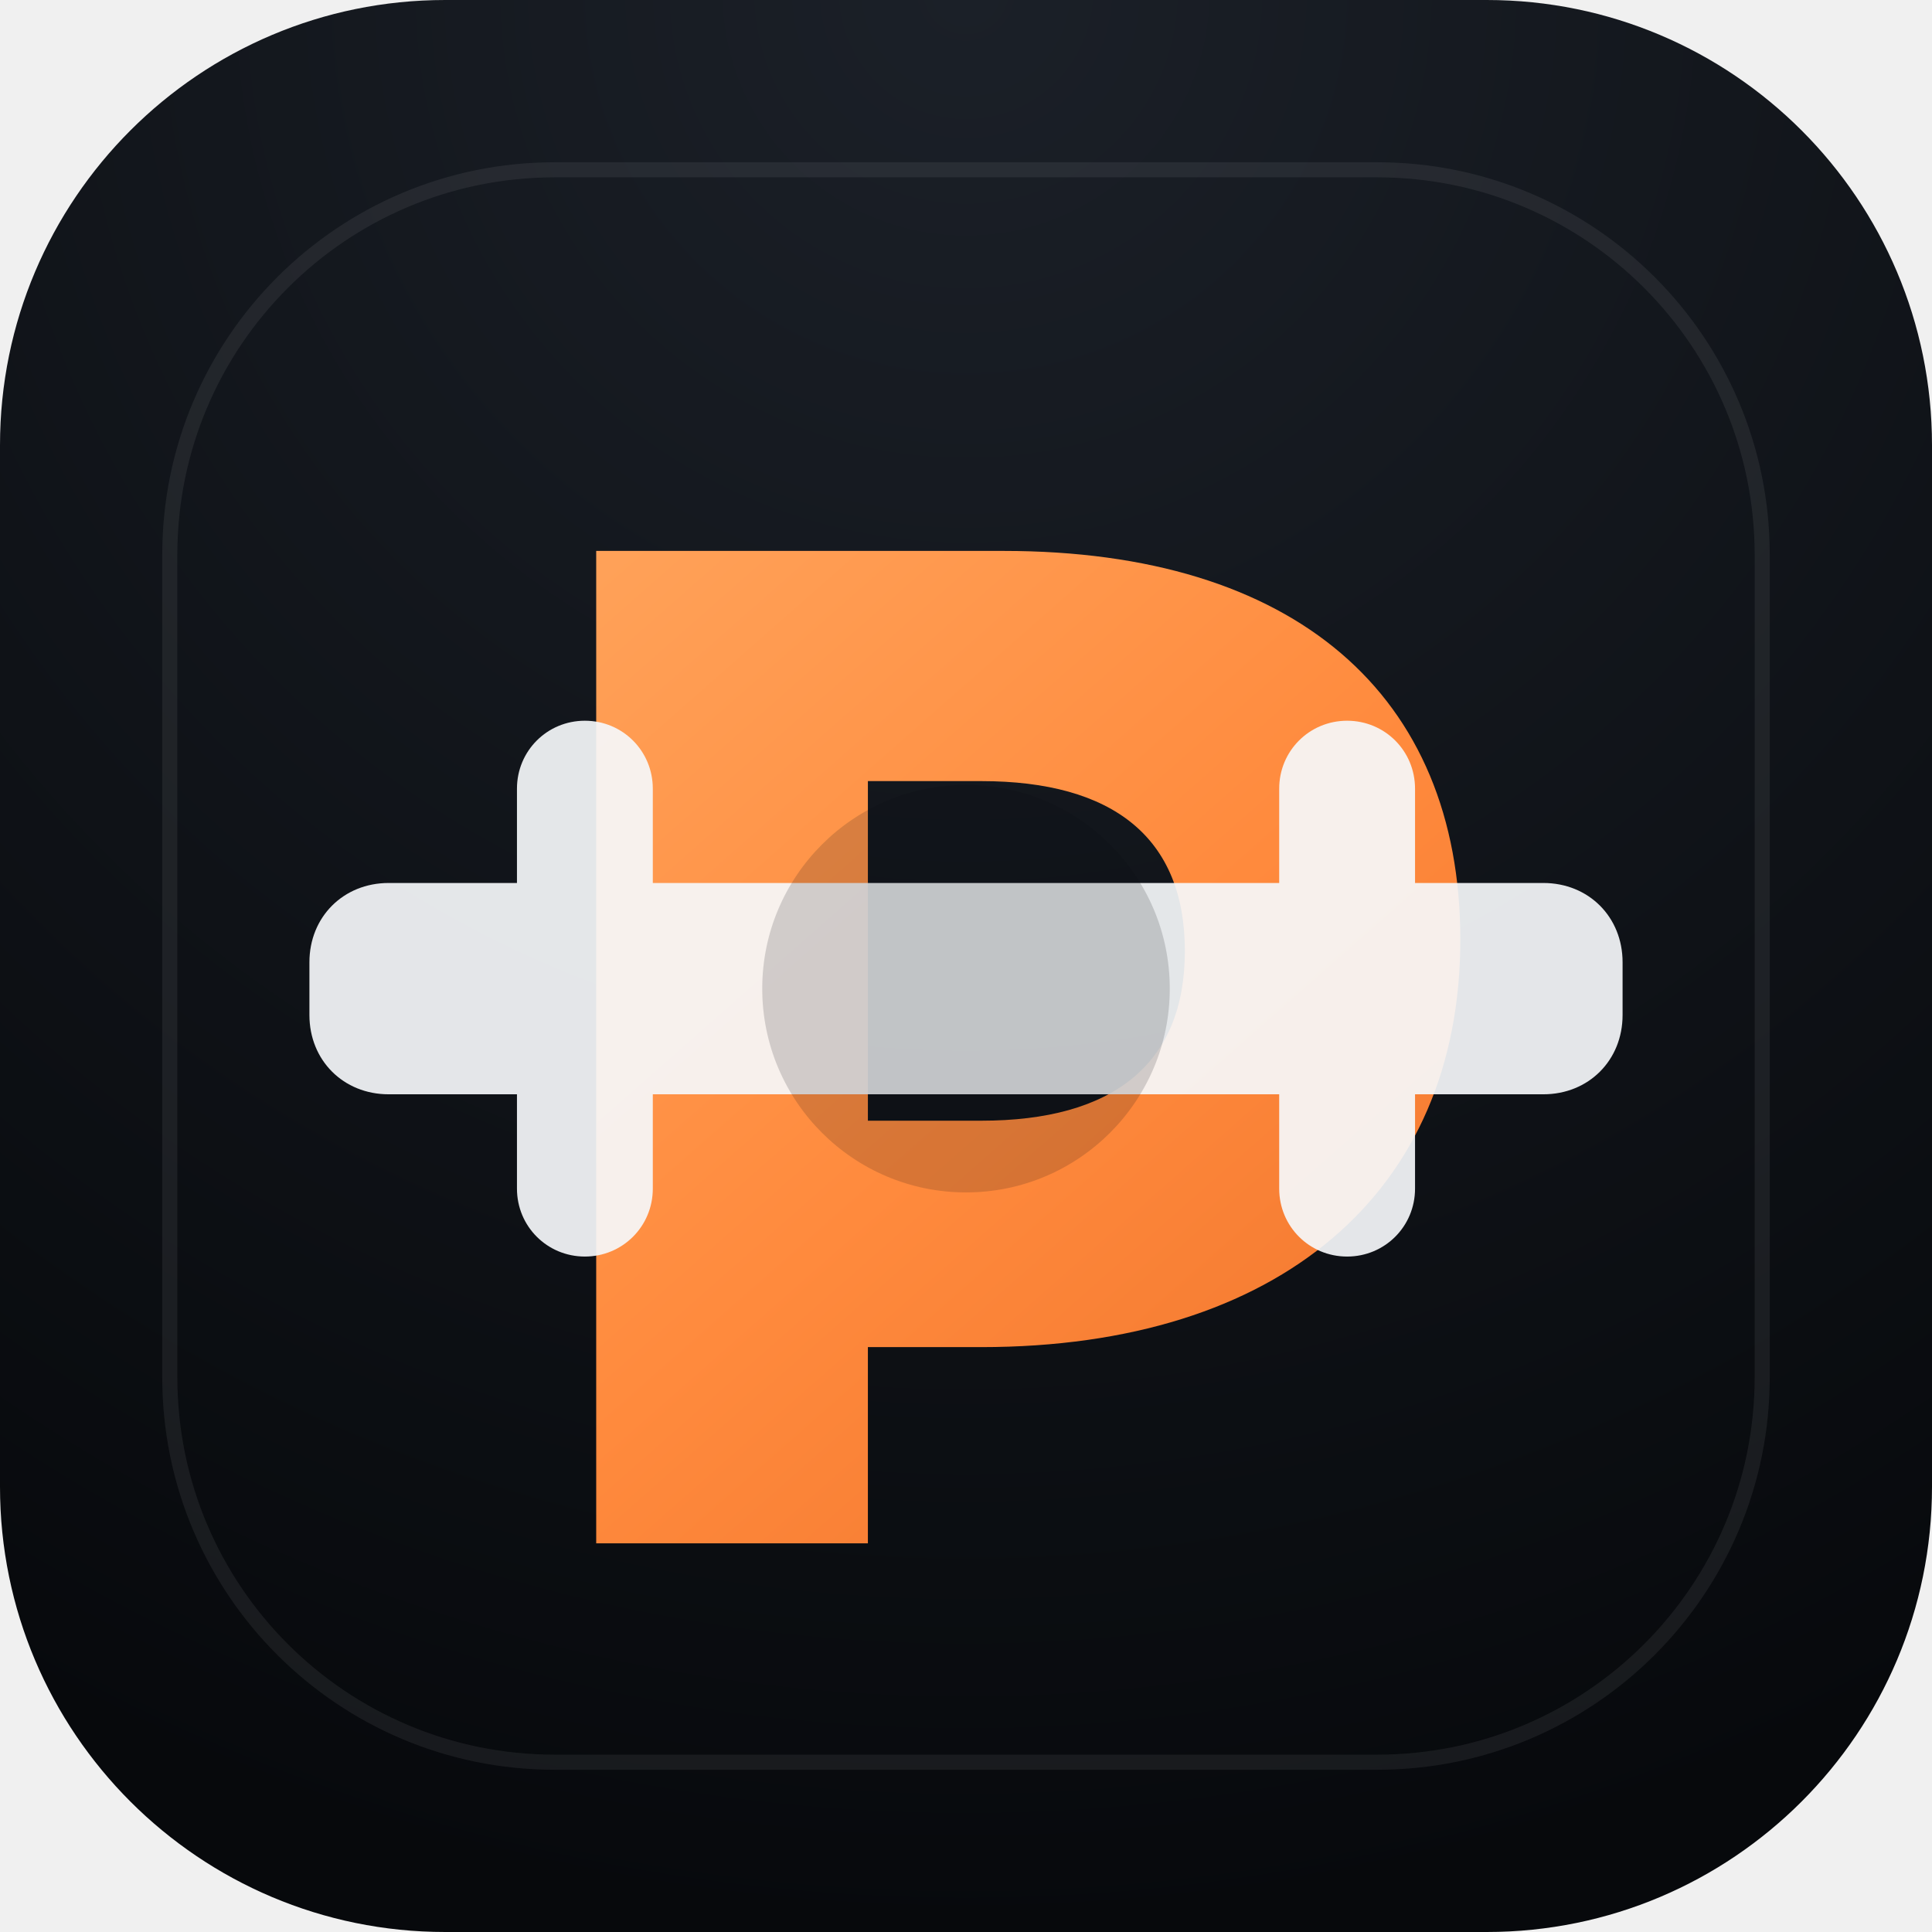
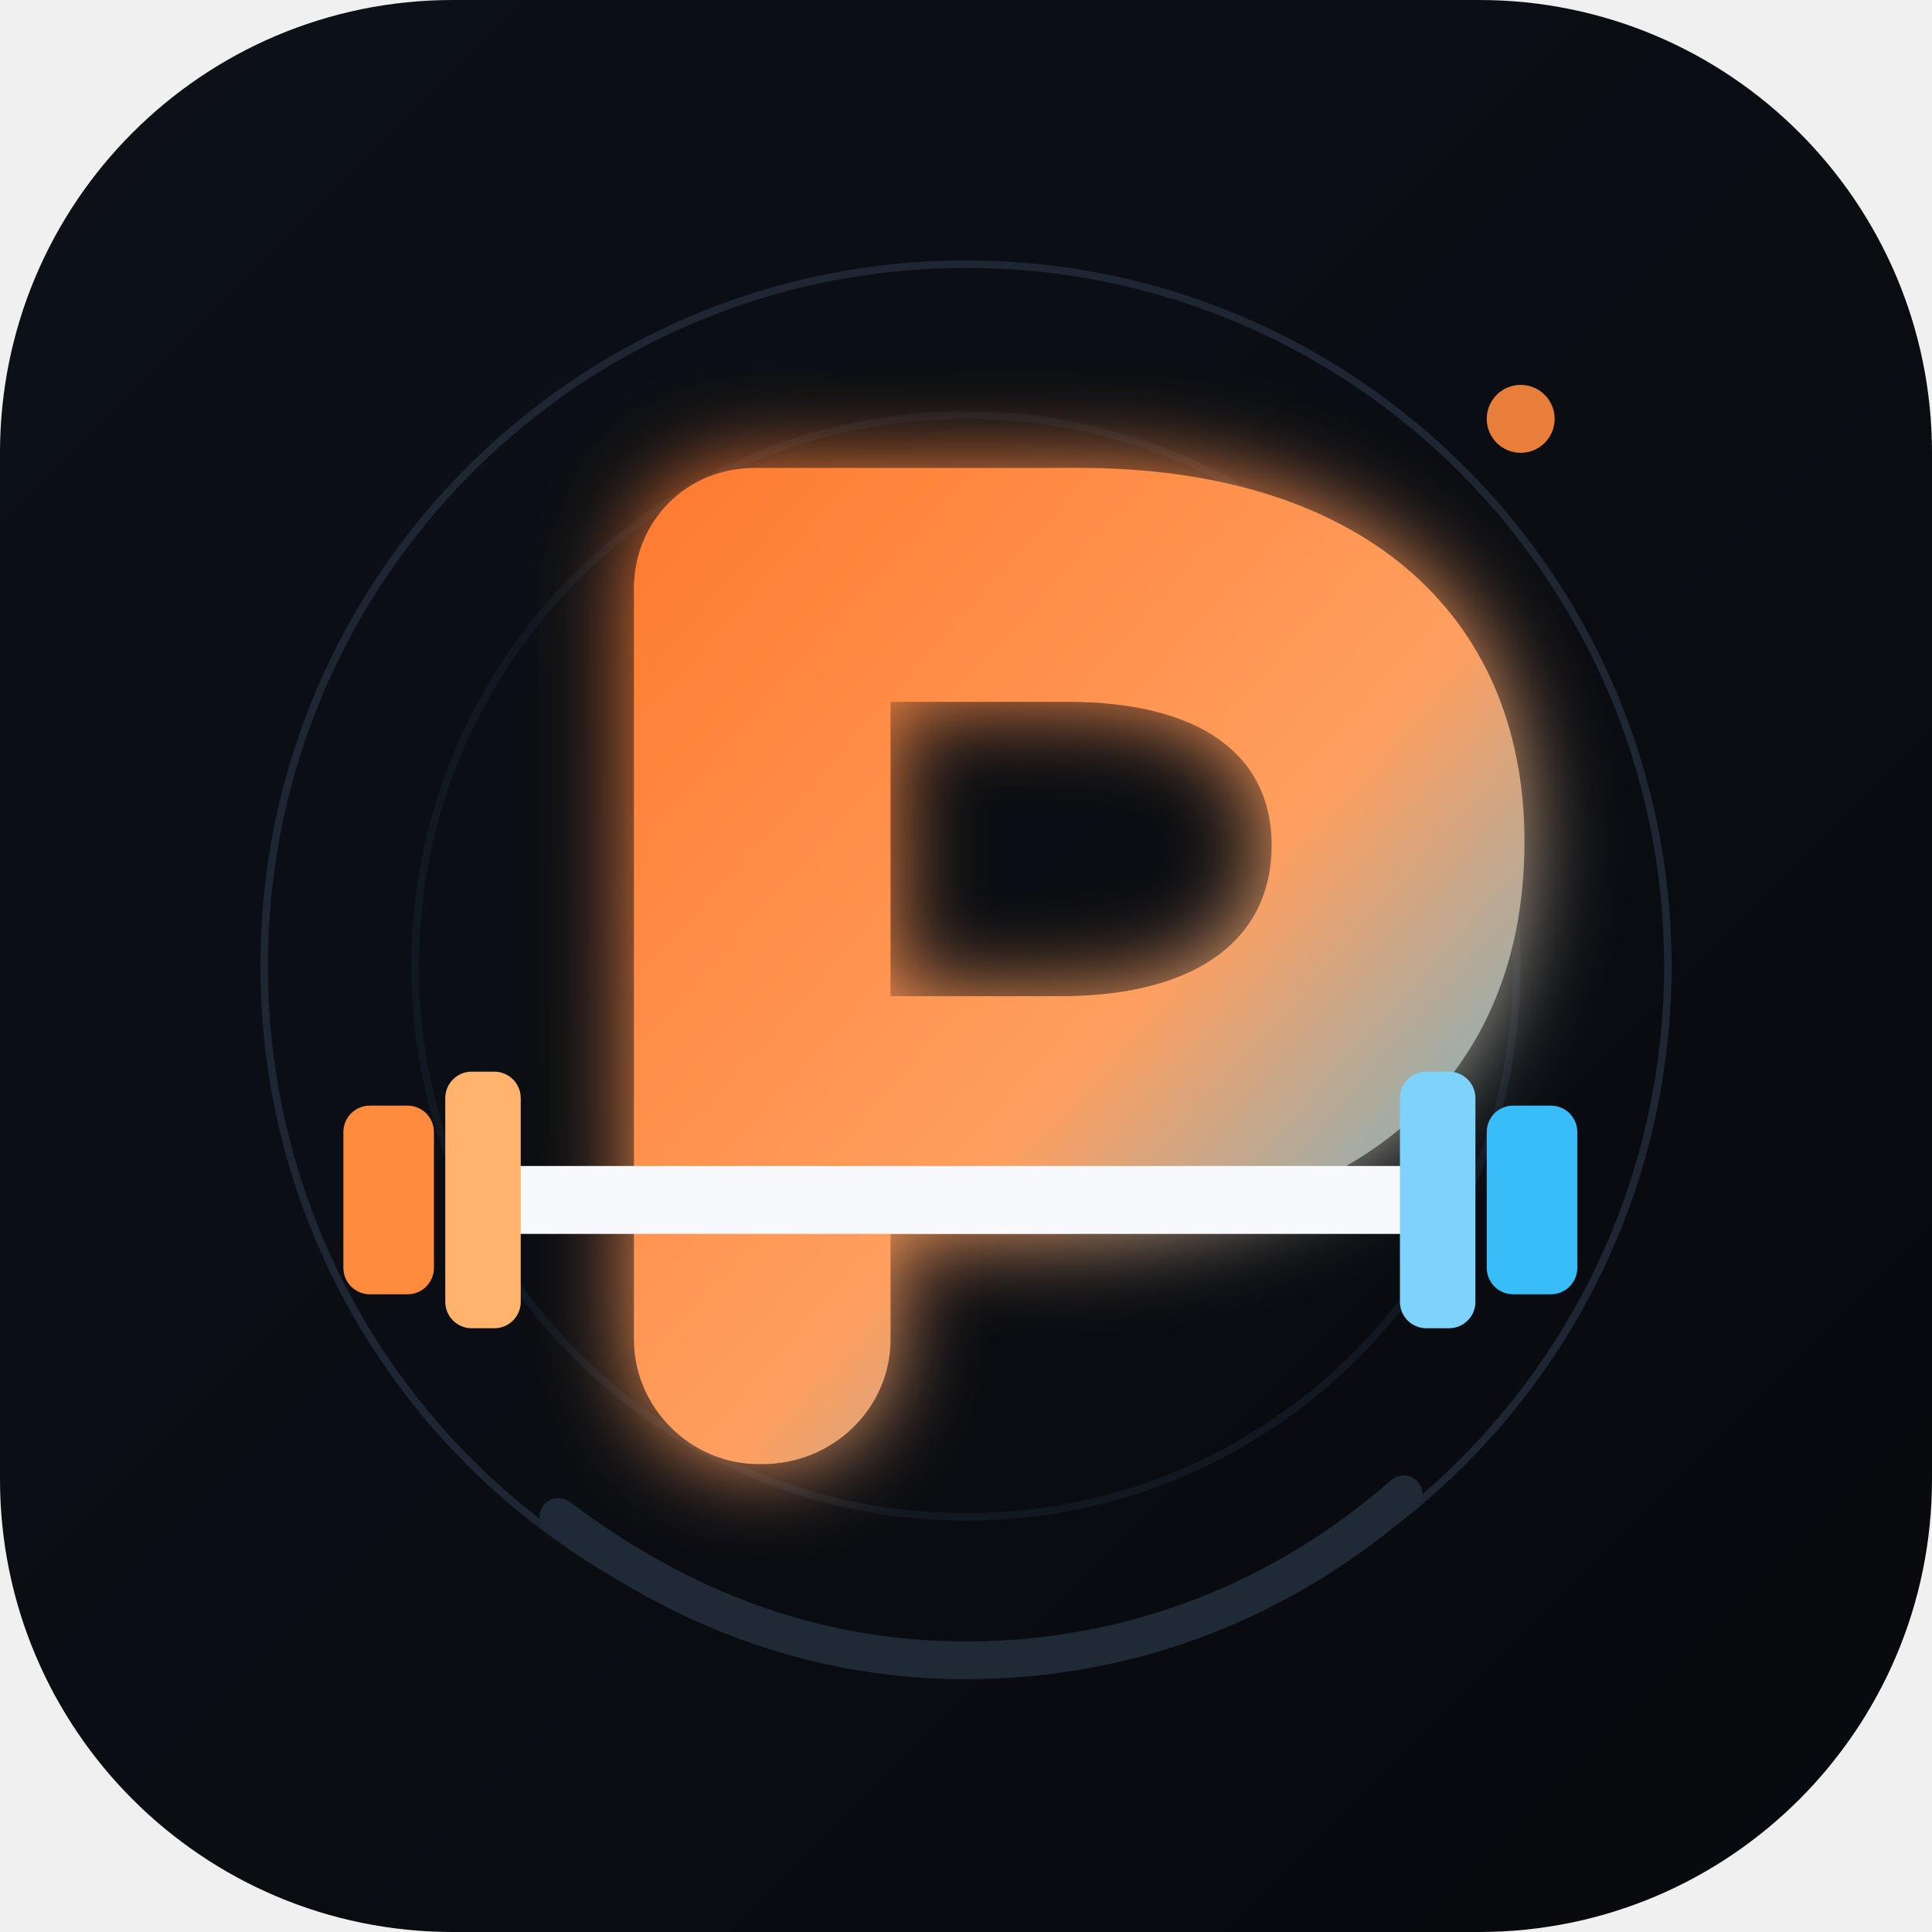
- <svg xmlns="http://www.w3.org/2000/svg" viewBox="0 0 512 512">
+ <svg xmlns="http://www.w3.org/2000/svg" viewBox="0 0 512 512" role="img" aria-labelledby="t d">
  <defs>
-     <linearGradient id="g" x1="70" y1="50" x2="440" y2="470" gradientUnits="userSpaceOnUse">
-       <stop stop-color="#ffb36d" />
-       <stop offset=".55" stop-color="#ff8a3d" />
-       <stop offset="1" stop-color="#e86822" />
+     <linearGradient id="bg" x1="0" y1="0" x2="1" y2="1">
+       <stop stop-color="#0d1118" />
+       <stop offset="1" stop-color="#07090d" />
    </linearGradient>
-     <radialGradient id="bg" cx="50%" cy="0%" r="100%">
-       <stop stop-color="#1b2028" />
-       <stop offset="1" stop-color="#07090c" />
-     </radialGradient>
+     <linearGradient id="hot" x1="0" y1="0" x2="1" y2="1">
+       <stop stop-color="#ff7a2f" />
+       <stop offset=".55" stop-color="#ff9f5f" />
+       <stop offset="1" stop-color="#38bdf8" />
+     </linearGradient>
+     <filter id="glow" x="-50%" y="-50%" width="200%" height="200%">
+       <feGaussianBlur stdDeviation="12" result="b" />
+       <feMerge>
+         <feMergeNode in="b" />
+         <feMergeNode in="SourceGraphic" />
+       </feMerge>
+     </filter>
  </defs>
-   <rect width="512" height="512" rx="118" fill="url(#bg)" />
-   <rect x="45" y="45" width="422" height="422" rx="102" fill="none" stroke="#ffffff" stroke-opacity=".07" stroke-width="4" />
-   <path d="M158 146h108c77 0 121 38 121 103 0 67-48 108-127 108h-30v52h-72V146zm72 61v90h30c35 0 54-15 54-45 0-30-19-45-54-45h-30z" fill="url(#g)" />
-   <path d="M103 234h34v-25c0-10 8-18 18-18s18 8 18 18v25h166v-25c0-10 8-18 18-18s18 8 18 18v25h34c12 0 21 9 21 21v14c0 12-9 21-21 21h-34v25c0 10-8 18-18 18s-18-8-18-18v-25H173v25c0 10-8 18-18 18s-18-8-18-18v-25h-34c-12 0-21-9-21-21v-14c0-12 9-21 21-21z" fill="#f6f8fb" fill-opacity=".92" />
-   <circle cx="256" cy="262" r="54" fill="#090b0f" fill-opacity=".16" />
+   <rect width="512" height="512" rx="120" fill="url(#bg)" />
+   <circle cx="256" cy="256" r="186" fill="none" stroke="#1d2632" stroke-width="2" />
+   <circle cx="256" cy="256" r="146" fill="none" stroke="#111821" stroke-width="2" />
+   <path d="M168 355V156c0-18 14-32 32-32h86c74 0 118 38 118 99 0 66-48 104-126 104h-42v28c0 18-15 33-34 33h-1c-18 0-33-15-33-33Zm68-91h45c36 0 56-15 56-40 0-24-19-38-54-38h-47v78Z" fill="url(#hot)" filter="url(#glow)" />
+   <g transform="translate(91 284)">
+     <rect x="32" y="25" width="266" height="18" rx="9" fill="#f7f9fc" />
+     <rect x="0" y="9" width="24" height="50" rx="7" fill="#ff8b3d" />
+     <rect x="27" y="0" width="20" height="68" rx="7" fill="#ffb36d" />
+     <rect x="303" y="9" width="24" height="50" rx="7" fill="#38bdf8" />
+     <rect x="280" y="0" width="20" height="68" rx="7" fill="#7dd3fc" />
+   </g>
+   <path d="M148 402c33 25 69 38 108 38 44 0 84-16 116-44" fill="none" stroke="#202a36" stroke-width="10" stroke-linecap="round" />
+   <circle cx="403" cy="111" r="9" fill="#ff8b3d" opacity=".9" />
</svg>
